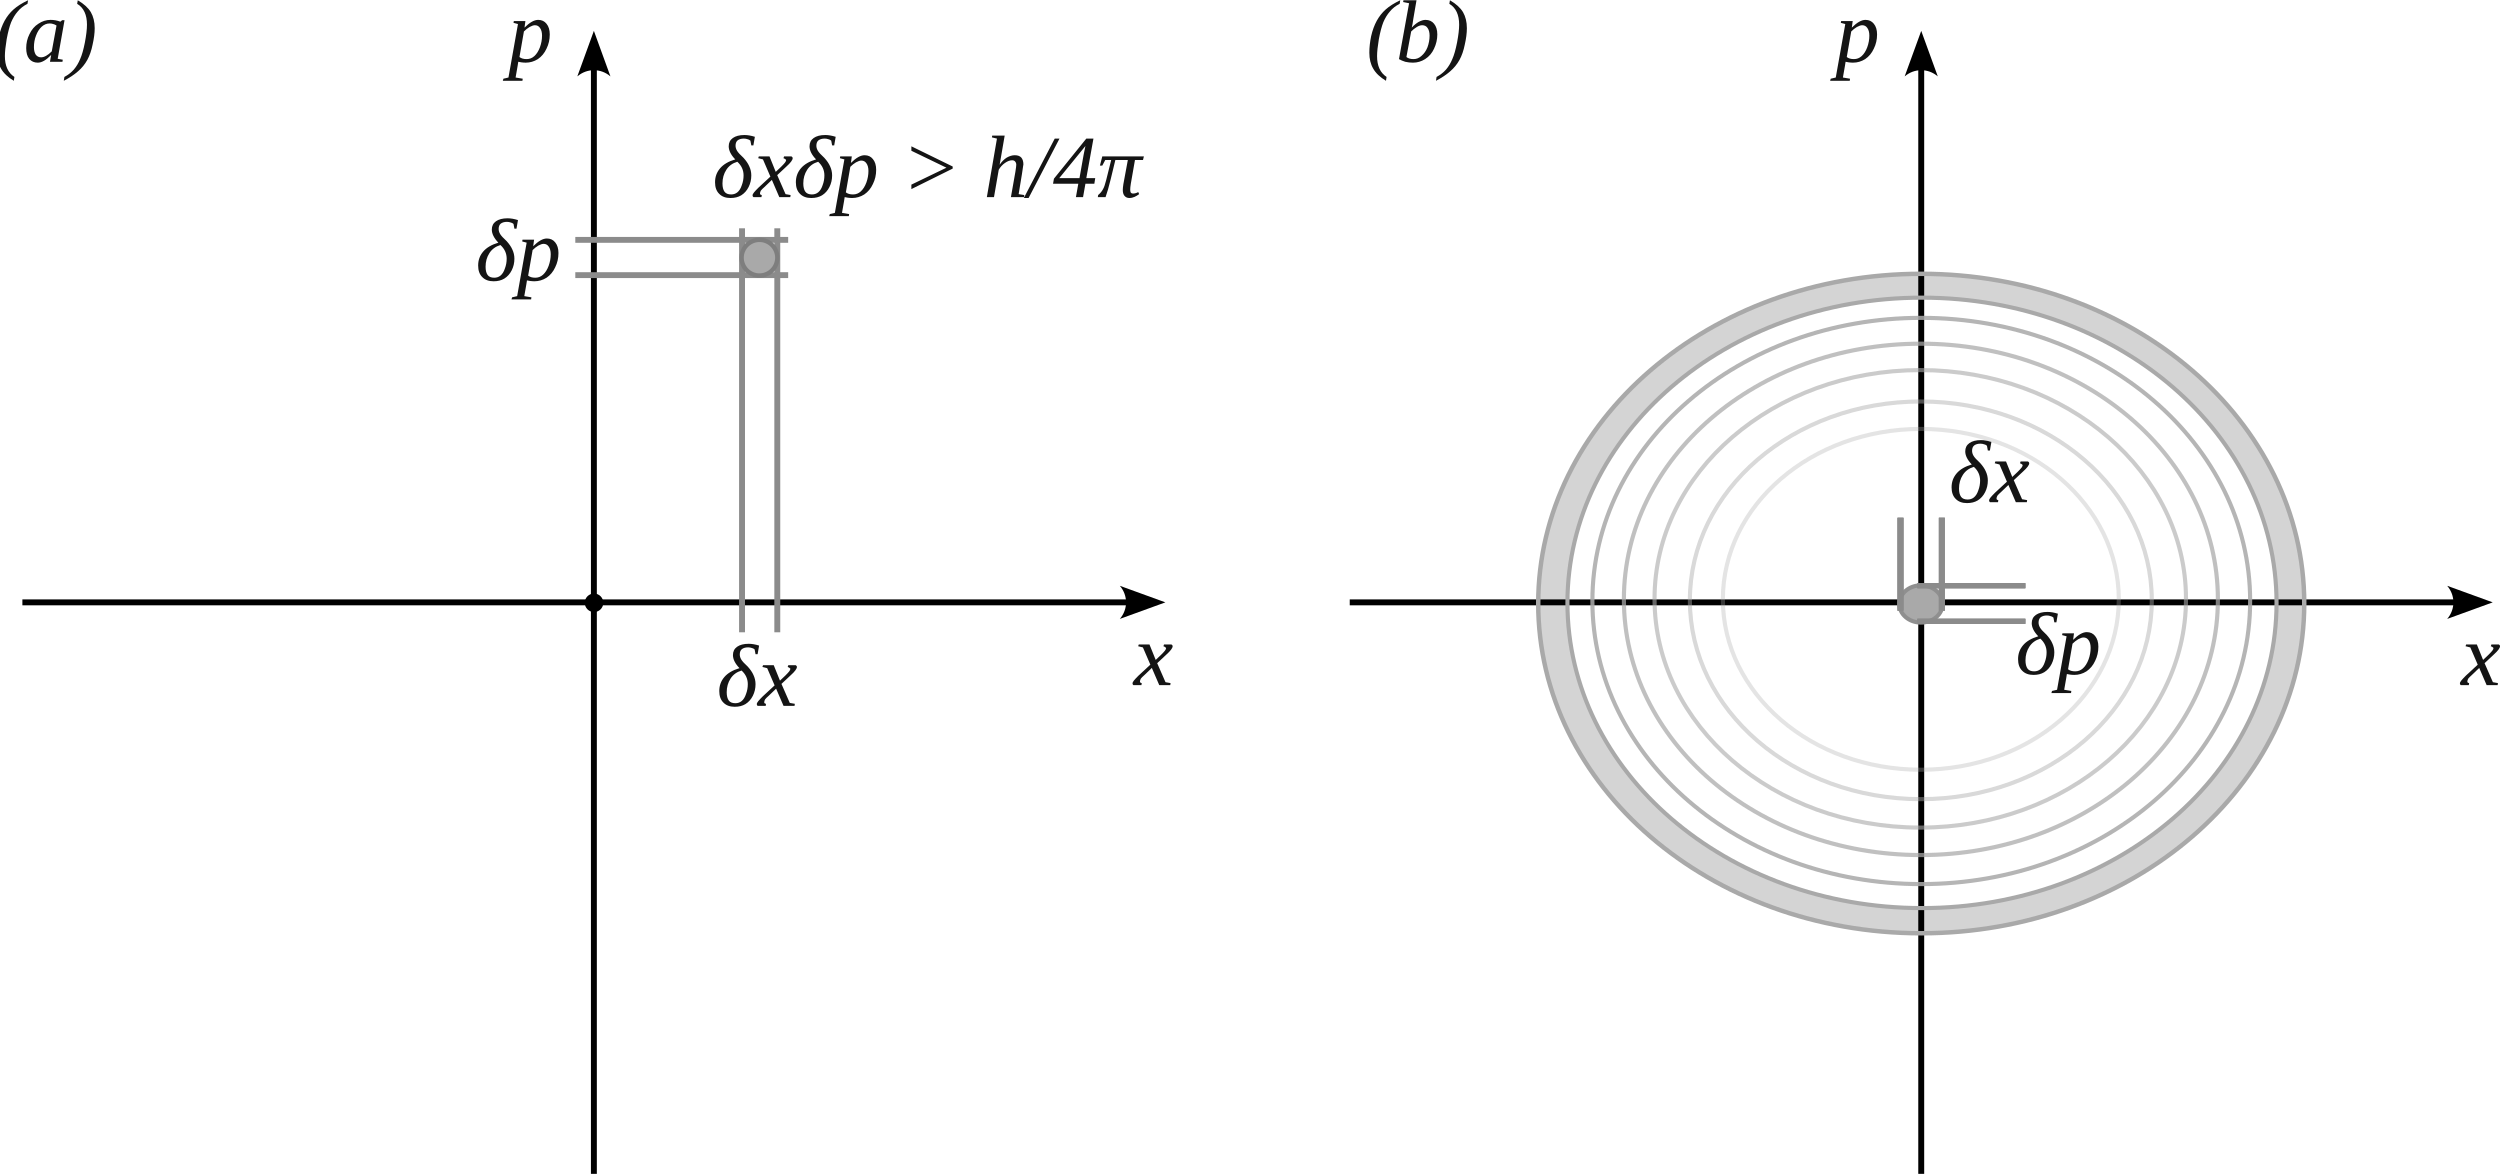
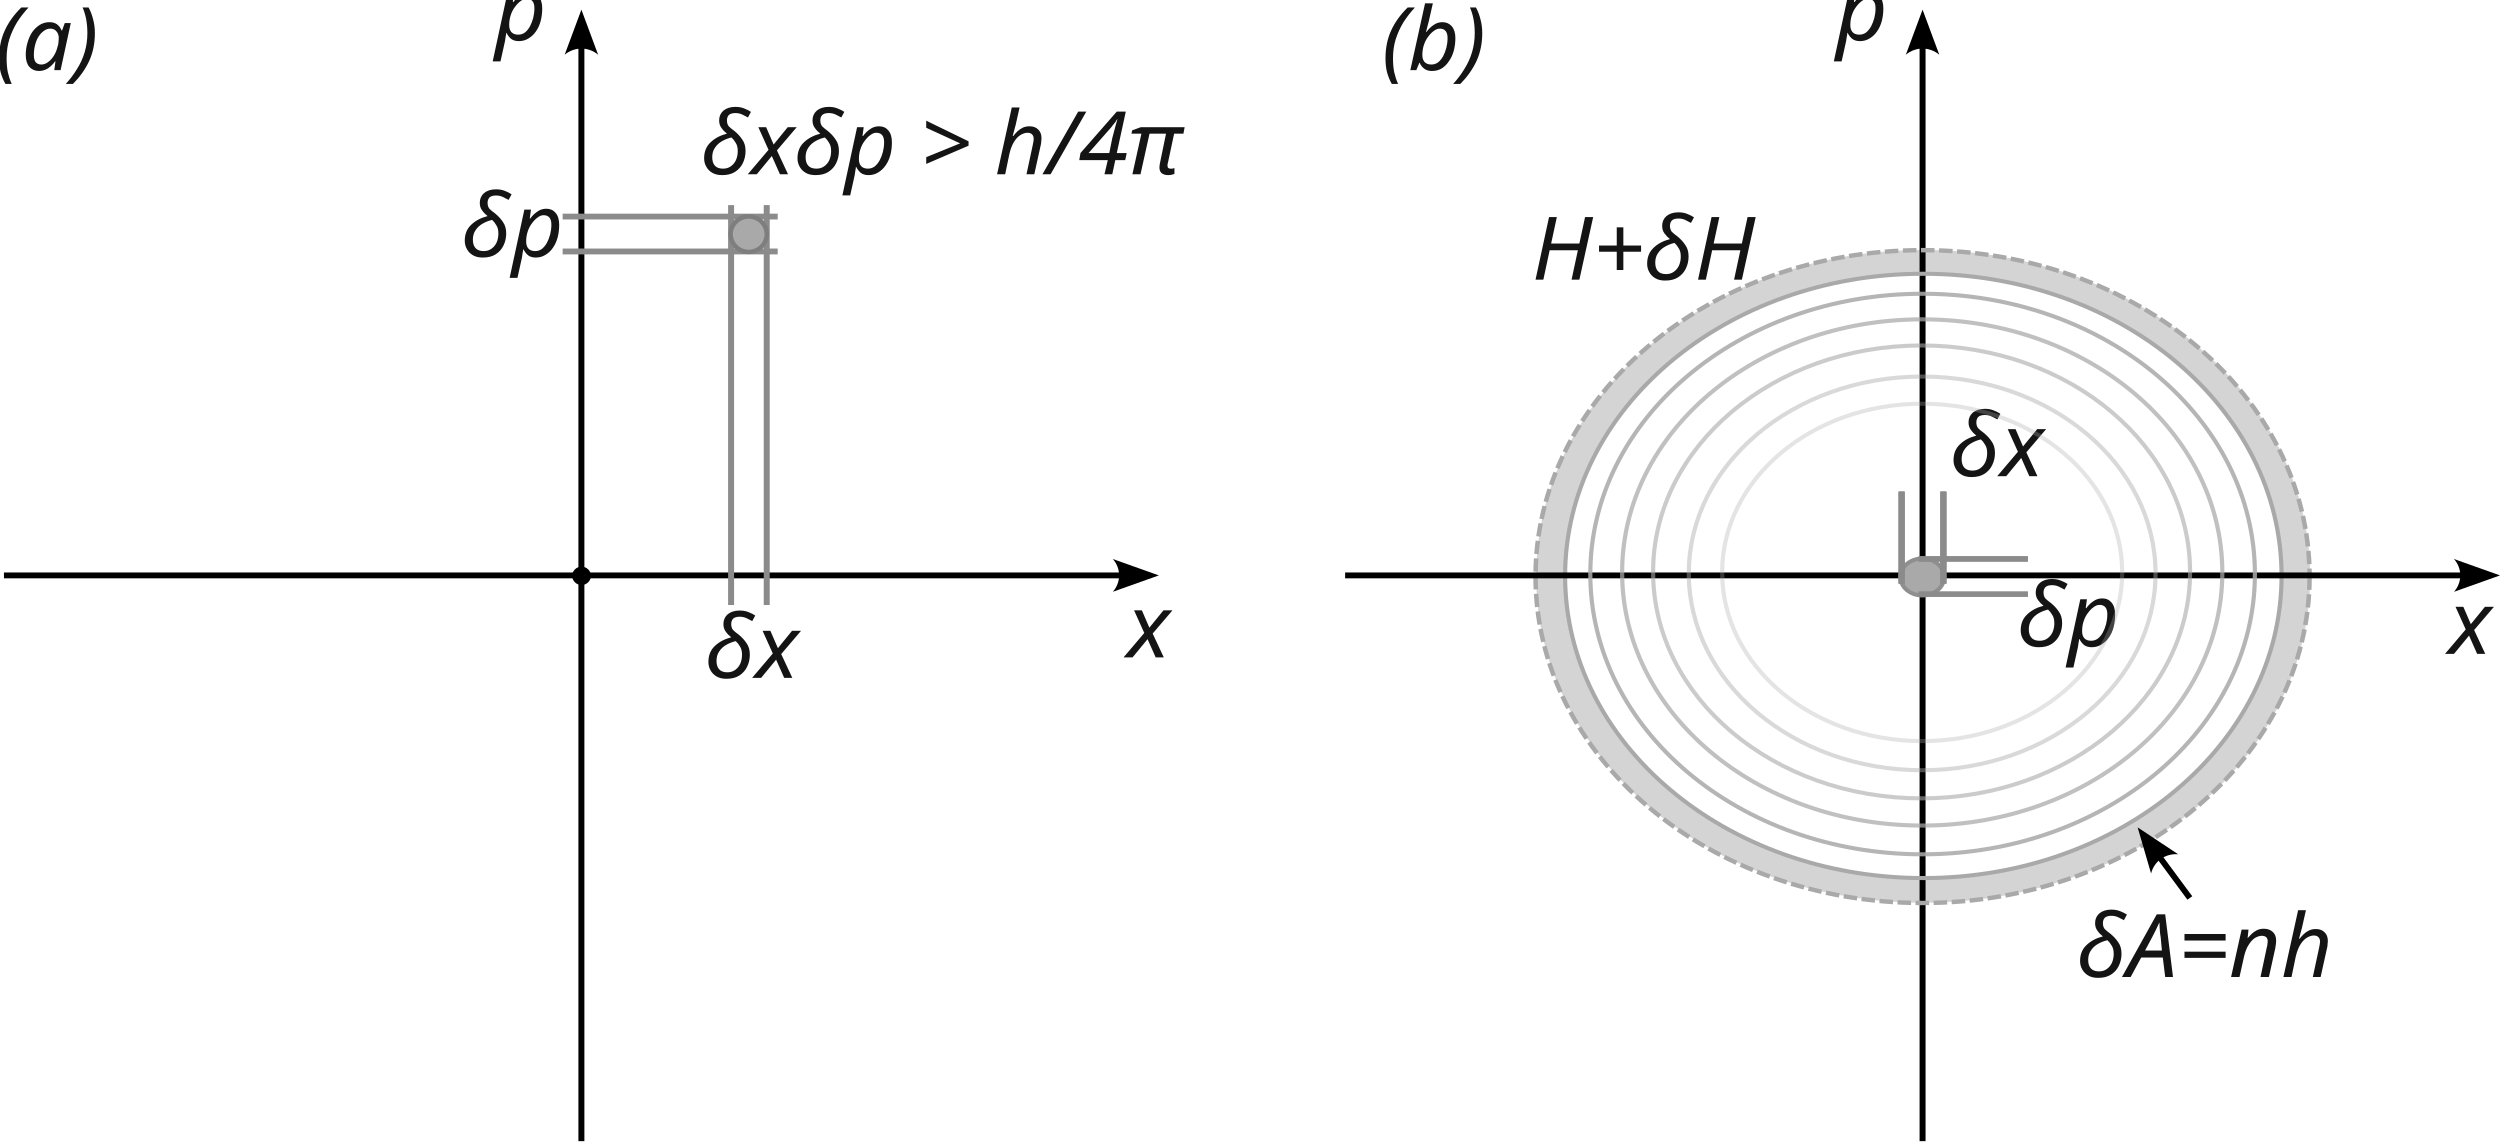
- <svg xmlns="http://www.w3.org/2000/svg" id="svg8" version="1.1" viewBox="0 0 131.463 61.727" height="61.727mm" width="131.463mm">
+ <svg xmlns="http://www.w3.org/2000/svg" id="svg8" version="1.1" viewBox="0 0 110.027 50.223" height="50.223mm" width="110.027mm">
  <defs id="defs2">
    <marker style="overflow:visible" id="Arrow2Mend" refX="0" refY="0" orient="auto" viewBox="0 0 6.93 5.196" markerWidth="6.93" markerHeight="5.196" preserveAspectRatio="xMidYMid">
      <path transform="scale(-0.6)" d="M 8.719,4.034 -2.207,0.016 8.719,-4.002 c -1.745,2.372 -1.735,5.617 -6e-7,8.035 z" style="fill:#6f6565;fill-opacity:1;fill-rule:evenodd;stroke:#6f6565;stroke-width:0.625;stroke-linejoin:round;stroke-opacity:1" id="path1388" />
    </marker>
    <marker orient="auto" refY="0" refX="0" id="Arrow2Mend-8" style="overflow:visible">
      <path id="path1388-5" style="fill:#6f6565;fill-opacity:1;fill-rule:evenodd;stroke:#6f6565;stroke-width:0.625;stroke-linejoin:round;stroke-opacity:1" d="M 8.719,4.034 -2.207,0.016 8.719,-4.002 c -1.745,2.372 -1.735,5.617 -6e-7,8.035 z" transform="scale(-0.6)" />
    </marker>
    <marker orient="auto" refY="0" refX="0" id="Arrow2Mend-5" style="overflow:visible">
      <path id="path1388-4" style="fill:#6f6565;fill-opacity:1;fill-rule:evenodd;stroke:#6f6565;stroke-width:0.625;stroke-linejoin:round;stroke-opacity:1" d="M 8.719,4.034 -2.207,0.016 8.719,-4.002 c -1.745,2.372 -1.735,5.617 -6e-7,8.035 z" transform="scale(-0.6)" />
    </marker>
    <marker orient="auto" refY="0" refX="0" id="Arrow2Mend-1" style="overflow:visible">
      <path id="path1388-9" style="fill:#6f6565;fill-opacity:1;fill-rule:evenodd;stroke:#6f6565;stroke-width:0.625;stroke-linejoin:round;stroke-opacity:1" d="M 8.719,4.034 -2.207,0.016 8.719,-4.002 c -1.745,2.372 -1.735,5.617 -6e-7,8.035 z" transform="scale(-0.6)" />
    </marker>
    <marker orient="auto" refY="0" refX="0" id="Arrow2Mend-58" style="overflow:visible">
      <path id="path1388-6" style="fill:#6f6565;fill-opacity:1;fill-rule:evenodd;stroke:#6f6565;stroke-width:0.625;stroke-linejoin:round;stroke-opacity:1" d="M 8.719,4.034 -2.207,0.016 8.719,-4.002 c -1.745,2.372 -1.735,5.617 -6e-7,8.035 z" transform="scale(-0.6)" />
    </marker>
    <marker orient="auto" refY="0" refX="0" id="Arrow2Mend-13" style="overflow:visible">
      <path id="path1388-97" style="fill:#6f6565;fill-opacity:1;fill-rule:evenodd;stroke:#6f6565;stroke-width:0.625;stroke-linejoin:round;stroke-opacity:1" d="M 8.719,4.034 -2.207,0.016 8.719,-4.002 c -1.745,2.372 -1.735,5.617 -6e-7,8.035 z" transform="scale(-0.6)" />
    </marker>
    <marker orient="auto" refY="0" refX="0" id="Arrow2Mend-7" style="overflow:visible">
      <path id="path1388-50" style="fill:#6f6565;fill-opacity:1;fill-rule:evenodd;stroke:#6f6565;stroke-width:0.625;stroke-linejoin:round;stroke-opacity:1" d="M 8.719,4.034 -2.207,0.016 8.719,-4.002 c -1.745,2.372 -1.735,5.617 -6e-7,8.035 z" transform="scale(-0.6)" />
    </marker>
    <marker orient="auto" refY="0" refX="0" id="Arrow2Mend-87" style="overflow:visible" viewBox="0 0 6.93 5.196" markerWidth="6.93" markerHeight="5.196" preserveAspectRatio="xMidYMid">
      <path id="path1388-1" style="fill:#6f6565;fill-opacity:1;fill-rule:evenodd;stroke:#6f6565;stroke-width:0.625;stroke-linejoin:round;stroke-opacity:1" d="M 8.719,4.034 -2.207,0.016 8.719,-4.002 c -1.745,2.372 -1.735,5.617 -6e-7,8.035 z" transform="scale(-0.6)" />
    </marker>
    <marker orient="auto" refY="0" refX="0" id="Arrow2Mend-85" style="overflow:visible">
      <path id="path1388-67" style="fill:#6f6565;fill-opacity:1;fill-rule:evenodd;stroke:#6f6565;stroke-width:0.625;stroke-linejoin:round;stroke-opacity:1" d="M 8.719,4.034 -2.207,0.016 8.719,-4.002 c -1.745,2.372 -1.735,5.617 -6e-7,8.035 z" transform="scale(-0.6)" />
    </marker>
    <marker orient="auto" refY="0" refX="0" id="Arrow2Mend-87-1" style="overflow:visible">
      <path id="path1388-1-7" style="fill:#6f6565;fill-opacity:1;fill-rule:evenodd;stroke:#6f6565;stroke-width:0.625;stroke-linejoin:round;stroke-opacity:1" d="M 8.719,4.034 -2.207,0.016 8.719,-4.002 c -1.745,2.372 -1.735,5.617 -6e-7,8.035 z" transform="scale(-0.6)" />
    </marker>
    <clipPath id="clipPath8262">
      <path clip-rule="nonzero" d="M 0,0 H 3 V 6.57 H 0 Z m 0,0" id="path6030" />
    </clipPath>
    <clipPath id="clipPath5617">
      <path clip-rule="nonzero" d="M 0,0 H 6 V 8.855 H 0 Z m 0,0" id="path2146" />
    </clipPath>
    <clipPath id="clipPath5775">
      <path clip-rule="nonzero" d="M 5,3 H 8 V 8.855 H 5 Z m 0,0" id="path2412" />
    </clipPath>
    <clipPath id="clipPath5865">
      <path clip-rule="nonzero" d="M 0,0 H 5.949 V 8.855 H 0 Z m 0,0" id="path8477" />
    </clipPath>
    <marker style="overflow:visible" id="Arrow2" refX="0" refY="0" orient="auto-start-reverse" markerWidth="7.7" markerHeight="5.6" viewBox="0 0 7.7 5.6" preserveAspectRatio="xMidYMid">
      <path transform="scale(0.7)" d="M -2,-4 9,0 -2,4 c 2,-2.33 2,-5.66 0,-8 z" style="fill:context-stroke;fill-rule:evenodd;stroke:none" id="arrow2L" />
    </marker>
  </defs>
-   <g id="layer1" transform="translate(-20.37966,-18.16188)">
-     <path id="circle46441" style="fill:#d4d4d4;fill-opacity:1;stroke:none;stroke-width:0.235;stroke-dasharray:none;stroke-dashoffset:0;stroke-opacity:1" d="m 121.439,32.547 a 20.141,17.339 0 0 0 -20.141,17.339 20.141,17.339 0 0 0 20.141,17.339 20.141,17.339 0 0 0 20.141,-17.339 20.141,17.339 0 0 0 -20.141,-17.339 z m 0.041,1.254 a 18.644,16.05 0 0 1 18.644,16.05 18.644,16.05 0 0 1 -18.644,16.05 18.644,16.05 0 0 1 -18.644,-16.05 18.644,16.05 0 0 1 18.644,-16.05 z" />
-     <path style="fill:#141414;stroke:#000000;stroke-width:0.311;stroke-dasharray:none;stroke-opacity:1;marker-end:url(#Arrow2)" d="M 51.609,79.889 V 21.744" id="path4045" />
-     <path style="fill:#141414;stroke:#000000;stroke-width:0.311;stroke-dasharray:none;stroke-opacity:1;marker-end:url(#Arrow2)" d="M 21.557,49.837 H 79.702" id="path5584" />
-     <text xml:space="preserve" style="font-size:4.678px;font-family:Helvetica;-inkscape-font-specification:Helvetica;fill:#141414;stroke:#000000;stroke-width:0.39;stroke-dasharray:none;stroke-opacity:1" x="79.997" y="54.193" id="text5648">
-       <tspan id="tspan5646" style="font-style:italic;font-variant:normal;font-weight:normal;font-stretch:normal;font-family:'Times New Roman';-inkscape-font-specification:'Times New Roman,  Italic';stroke:none;stroke-width:0.39" x="79.997" y="54.193">x</tspan>
-     </text>
-     <text xml:space="preserve" style="font-size:4.678px;font-family:Helvetica;-inkscape-font-specification:Helvetica;fill:#141414;stroke:#000000;stroke-width:0.39;stroke-dasharray:none;stroke-opacity:1" x="47.102" y="21.41" id="text5652">
-       <tspan id="tspan5650" style="font-style:italic;font-variant:normal;font-weight:normal;font-stretch:normal;font-family:'Times New Roman';-inkscape-font-specification:'Times New Roman,  Italic';stroke:none;stroke-width:0.39" x="47.102" y="21.41">p</tspan>
-     </text>
-     <circle style="fill:#000000;fill-opacity:1;stroke:none;stroke-width:0.353;stroke-dasharray:none;stroke-dashoffset:0;stroke-opacity:1" id="circle31262" cx="51.617" cy="49.86" r="0.487" />
-     <g id="g43104" transform="translate(-3.704167)">
-       <path style="fill:#141414;stroke:#8b8b8b;stroke-width:0.311;stroke-dasharray:none;stroke-opacity:1" d="M 63.104,51.411 V 30.167" id="path40630" />
-       <path style="fill:#141414;stroke:#8b8b8b;stroke-width:0.311;stroke-dasharray:none;stroke-opacity:1" d="M 64.958,51.411 V 30.167" id="path40640" />
+   <g id="layer1" transform="translate(-29.70313,-24.65454)">
+     <g id="g6283" transform="matrix(0.8456552,0,0,0.8285336,11.6475,8.686966)">
+       <path id="circle46441" style="fill:#d4d4d4;fill-opacity:1;stroke:none;stroke-width:0.235;stroke-dasharray:none;stroke-dashoffset:0;stroke-opacity:1" d="m 121.439,32.547 a 20.141,17.339 0 0 0 -20.141,17.339 20.141,17.339 0 0 0 20.141,17.339 20.141,17.339 0 0 0 20.141,-17.339 20.141,17.339 0 0 0 -20.141,-17.339 z m 0.041,1.254 a 18.644,16.05 0 0 1 18.644,16.05 18.644,16.05 0 0 1 -18.644,16.05 18.644,16.05 0 0 1 -18.644,-16.05 18.644,16.05 0 0 1 18.644,-16.05 z" />
+       <path style="fill:#141414;stroke:#000000;stroke-width:0.311;stroke-dasharray:none;stroke-opacity:1;marker-end:url(#Arrow2)" d="M 51.609,79.889 V 21.744" id="path4045" />
+       <path style="fill:#141414;stroke:#000000;stroke-width:0.311;stroke-dasharray:none;stroke-opacity:1;marker-end:url(#Arrow2)" d="M 21.557,49.837 H 79.702" id="path5584" />
+       <text xml:space="preserve" style="font-size:4.678px;font-family:Helvetica;-inkscape-font-specification:Helvetica;fill:#141414;stroke:#000000;stroke-width:0.39;stroke-dasharray:none;stroke-opacity:1" x="79.997" y="54.193" id="text5648">
+         <tspan id="tspan5646" style="font-style:italic;font-variant:normal;font-weight:normal;font-stretch:normal;font-family:'Gentium Book Basic';-inkscape-font-specification:'Gentium Book Basic Italic';stroke:none;stroke-width:0.39" x="79.997" y="54.193">x</tspan>
+       </text>
+       <text xml:space="preserve" style="font-size:4.678px;font-family:Helvetica;-inkscape-font-specification:Helvetica;fill:#141414;stroke:#000000;stroke-width:0.39;stroke-dasharray:none;stroke-opacity:1" x="47.102" y="21.41" id="text5652">
+         <tspan id="tspan5650" style="font-style:italic;font-variant:normal;font-weight:normal;font-stretch:normal;font-family:'Gentium Book Basic';-inkscape-font-specification:'Gentium Book Basic Italic';stroke:none;stroke-width:0.39" x="47.102" y="21.41">p</tspan>
+       </text>
+       <circle style="fill:#000000;fill-opacity:1;stroke:none;stroke-width:0.353;stroke-dasharray:none;stroke-dashoffset:0;stroke-opacity:1" id="circle31262" cx="51.617" cy="49.86" r="0.487" />
+       <g id="g43104" transform="translate(-3.704167)">
+         <path style="fill:#141414;stroke:#8b8b8b;stroke-width:0.311;stroke-dasharray:none;stroke-opacity:1" d="M 63.104,51.411 V 30.167" id="path40630" />
+         <path style="fill:#141414;stroke:#8b8b8b;stroke-width:0.311;stroke-dasharray:none;stroke-opacity:1" d="M 64.958,51.411 V 30.167" id="path40640" />
+       </g>
+       <text xml:space="preserve" style="font-style:italic;font-variant:normal;font-size:4.678px;font-family:'Times New Roman';-inkscape-font-specification:TimesNewRomanPS-ItalicMT;writing-mode:lr-tb;fill:#141414;fill-opacity:1;fill-rule:nonzero;stroke:none;stroke-width:0.353" id="text42028" x="58.061" y="55.282">
+         <tspan x="58.061" y="55.282" id="tspan42026" style="font-style:italic;font-variant:normal;font-weight:normal;font-stretch:normal;font-family:'Gentium Book Basic';-inkscape-font-specification:'Gentium Book Basic Italic';stroke-width:0.353">δx</tspan>
+       </text>
+       <g id="g43110" transform="rotate(90,67.18568,34.85746)">
+         <path style="fill:#141414;stroke:#8b8b8b;stroke-width:0.311;stroke-dasharray:none;stroke-opacity:1" d="M 63.104,51.411 V 40.217" id="path43106" />
+         <path style="fill:#141414;stroke:#8b8b8b;stroke-width:0.311;stroke-dasharray:none;stroke-opacity:1" d="M 64.958,51.411 V 40.217" id="path43108" />
+       </g>
+       <text xml:space="preserve" style="font-style:italic;font-variant:normal;font-size:4.678px;font-family:'Times New Roman';-inkscape-font-specification:TimesNewRomanPS-ItalicMT;writing-mode:lr-tb;fill:#141414;fill-opacity:1;fill-rule:nonzero;stroke:none;stroke-width:0.353" id="text43114" x="45.381" y="32.907">
+         <tspan x="45.381" y="32.907" id="tspan43112" style="font-style:italic;font-variant:normal;font-weight:normal;font-stretch:normal;font-family:'Gentium Book Basic';-inkscape-font-specification:'Gentium Book Basic Italic';stroke-width:0.353">δp</tspan>
+       </text>
+       <path style="fill:#141414;stroke:#000000;stroke-width:0.311;stroke-dasharray:none;stroke-opacity:1;marker-end:url(#Arrow2)" d="M 121.408,79.889 V 21.744" id="path43287" />
+       <text xml:space="preserve" style="font-size:4.678px;font-family:Helvetica;-inkscape-font-specification:Helvetica;fill:#141414;stroke:#000000;stroke-width:0.39;stroke-dasharray:none;stroke-opacity:1" x="148.771" y="54.005" id="text43293">
+         <tspan id="tspan43291" style="font-style:italic;font-variant:normal;font-weight:normal;font-stretch:normal;font-family:'Gentium Book Basic';-inkscape-font-specification:'Gentium Book Basic Italic';stroke:none;stroke-width:0.39" x="148.771" y="54.005">x</tspan>
+       </text>
+       <text xml:space="preserve" style="font-size:4.678px;font-family:Helvetica;-inkscape-font-specification:Helvetica;fill:#141414;stroke:#000000;stroke-width:0.39;stroke-dasharray:none;stroke-opacity:1" x="116.9" y="21.41" id="text43297">
+         <tspan id="tspan43295" style="font-style:italic;font-variant:normal;font-weight:normal;font-stretch:normal;font-family:'Gentium Book Basic';-inkscape-font-specification:'Gentium Book Basic Italic';stroke:none;stroke-width:0.39" x="116.9" y="21.41">p</tspan>
+       </text>
+       <text xml:space="preserve" style="font-style:italic;font-variant:normal;font-size:4.678px;font-family:'Times New Roman';-inkscape-font-specification:TimesNewRomanPS-ItalicMT;writing-mode:lr-tb;fill:#141414;fill-opacity:1;fill-rule:nonzero;stroke:none;stroke-width:0.353" id="text43311" x="122.862" y="44.569">
+         <tspan x="122.862" y="44.569" id="tspan43309" style="font-style:italic;font-variant:normal;font-weight:normal;font-stretch:normal;font-family:'Gentium Book Basic';-inkscape-font-specification:'Gentium Book Basic Italic';stroke-width:0.353">δx</tspan>
+       </text>
+       <text xml:space="preserve" style="font-style:italic;font-variant:normal;font-size:4.678px;font-family:'Times New Roman';-inkscape-font-specification:TimesNewRomanPS-ItalicMT;writing-mode:lr-tb;fill:#141414;fill-opacity:1;fill-rule:nonzero;stroke:none;stroke-width:0.353" id="text43325" x="126.359" y="53.606">
+         <tspan x="126.359" y="53.606" id="tspan43323" style="font-style:italic;font-variant:normal;font-weight:normal;font-stretch:normal;font-family:'Gentium Book Basic';-inkscape-font-specification:'Gentium Book Basic Italic';stroke-width:0.353">δp</tspan>
+       </text>
+       <text xml:space="preserve" style="font-style:italic;font-variant:normal;font-size:4.678px;font-family:'Times New Roman';-inkscape-font-specification:TimesNewRomanPS-ItalicMT;writing-mode:lr-tb;fill:#141414;fill-opacity:1;fill-rule:nonzero;stroke:none;stroke-width:0.353" id="text44193" x="57.841" y="28.527">
+         <tspan id="tspan44195" x="57.841" y="28.527" style="font-style:italic;font-variant:normal;font-weight:normal;font-stretch:normal;font-family:'Gentium Book Basic';-inkscape-font-specification:'Gentium Book Basic Italic'">δxδp &gt; h/4π</tspan>
+       </text>
+       <ellipse style="fill:none;fill-opacity:1;stroke:#a9a9a9;stroke-width:0.235;stroke-dasharray:0.705, 0.235;stroke-dashoffset:0;stroke-opacity:1" id="path30674" cx="121.408" cy="49.899" rx="20.141" ry="17.339" />
+       <ellipse style="fill:none;fill-opacity:1;stroke:#a9a9a9;stroke-width:0.217;stroke-dasharray:none;stroke-dashoffset:0;stroke-opacity:1" id="circle44641" cx="121.448" cy="49.864" rx="18.644" ry="16.05" />
+       <path style="fill:#141414;stroke:#000000;stroke-width:0.311;stroke-dasharray:none;stroke-opacity:1;marker-end:url(#Arrow2)" d="M 91.356,49.837 H 149.501" id="path43289" />
+       <ellipse style="fill:#a9a9a9;fill-opacity:1;stroke:#8f8f8f;stroke-width:0.217;stroke-dasharray:none;stroke-dashoffset:0;stroke-opacity:1" id="circle46435" cx="121.395" cy="49.921" rx="1.137" ry="0.979" />
+       <g id="g46456" transform="matrix(0,0.8612201,-1.000409,0,167.5569,-5.110056)">
+         <path style="fill:#141414;stroke:#8b8b8b;stroke-width:0.311;stroke-dasharray:none;stroke-opacity:1" d="M 62.785,46.334 V 40.657" id="path46452" />
+         <path style="fill:#141414;stroke:#8b8b8b;stroke-width:0.311;stroke-dasharray:none;stroke-opacity:1" d="M 64.958,46.334 V 40.657" id="path46454" />
+         <path style="fill:#141414;stroke:#8b8b8b;stroke-width:0.311;stroke-dasharray:none;stroke-opacity:1" d="M 62.785,46.334 V 40.657" id="path46458" />
+         <path style="fill:#141414;stroke:#8b8b8b;stroke-width:0.311;stroke-dasharray:none;stroke-opacity:1" d="M 64.958,46.334 V 40.657" id="path46460" />
+         <path style="fill:#141414;stroke:#8b8b8b;stroke-width:0.311;stroke-dasharray:none;stroke-opacity:1" d="M 62.785,46.334 V 40.657" id="path46462" />
+         <path style="fill:#141414;stroke:#8b8b8b;stroke-width:0.311;stroke-dasharray:none;stroke-opacity:1" d="M 64.958,46.334 V 40.657" id="path46464" />
+       </g>
+       <g id="g46478" transform="matrix(-1.000409,0,0,-0.8612201,185.3018,85.29064)">
+         <path style="fill:#141414;stroke:#8b8b8b;stroke-width:0.311;stroke-dasharray:none;stroke-opacity:1" d="M 62.785,46.334 V 40.657" id="path46466" />
+         <path style="fill:#141414;stroke:#8b8b8b;stroke-width:0.311;stroke-dasharray:none;stroke-opacity:1" d="M 64.958,46.334 V 40.657" id="path46468" />
+         <path style="fill:#141414;stroke:#8b8b8b;stroke-width:0.311;stroke-dasharray:none;stroke-opacity:1" d="M 62.785,46.334 V 40.657" id="path46470" />
+         <path style="fill:#141414;stroke:#8b8b8b;stroke-width:0.311;stroke-dasharray:none;stroke-opacity:1" d="M 64.958,46.334 V 40.657" id="path46472" />
+         <path style="fill:#141414;stroke:#8b8b8b;stroke-width:0.311;stroke-dasharray:none;stroke-opacity:1" d="M 62.785,46.334 V 40.657" id="path46474" />
+         <path style="fill:#141414;stroke:#8b8b8b;stroke-width:0.311;stroke-dasharray:none;stroke-opacity:1" d="M 64.958,46.334 V 40.657" id="path46476" />
+       </g>
+       <ellipse style="opacity:0.862;fill:none;fill-opacity:1;stroke:#a9a9a9;stroke-width:0.217;stroke-dasharray:none;stroke-dashoffset:0;stroke-opacity:1" id="circle46665" cx="121.41" cy="49.764" rx="17.294" ry="14.888" />
+       <ellipse style="opacity:0.727;fill:none;fill-opacity:1;stroke:#a9a9a9;stroke-width:0.219;stroke-dasharray:none;stroke-dashoffset:0;stroke-opacity:1" id="circle46667" cx="121.39" cy="49.68" rx="15.618" ry="13.445" />
+       <ellipse style="opacity:0.598;fill:none;fill-opacity:1;stroke:#a9a9a9;stroke-width:0.217;stroke-dasharray:none;stroke-dashoffset:0;stroke-opacity:1" id="circle46669" cx="121.357" cy="49.652" rx="13.973" ry="12.029" />
+       <circle style="fill:#a9a9a9;fill-opacity:1;stroke:#7e7e7e;stroke-width:0.234;stroke-dasharray:none;stroke-dashoffset:0;stroke-opacity:1" id="circle31264" cx="60.316" cy="31.713" r="0.941" />
+       <ellipse style="opacity:0.448;fill:none;fill-opacity:1;stroke:#a9a9a9;stroke-width:0.217;stroke-dasharray:none;stroke-dashoffset:0;stroke-opacity:1" id="circle47701" cx="121.387" cy="49.73" rx="12.145" ry="10.456" />
+       <ellipse style="opacity:0.313;fill:none;fill-opacity:1;stroke:#a9a9a9;stroke-width:0.217;stroke-dasharray:none;stroke-dashoffset:0;stroke-opacity:1" id="circle47703" cx="121.387" cy="49.678" rx="10.41" ry="8.961" />
+       <text xml:space="preserve" style="font-size:4.678px;font-family:Helvetica;-inkscape-font-specification:Helvetica;fill:#141414;stroke:#000000;stroke-width:0.39;stroke-dasharray:none;stroke-opacity:1" x="21.118" y="22.998" id="text47795">
+         <tspan id="tspan47793" style="font-style:italic;font-variant:normal;font-weight:normal;font-stretch:normal;font-family:'Gentium Book Basic';-inkscape-font-specification:'Gentium Book Basic Italic';stroke:none;stroke-width:0.39" x="21.118" y="22.998">(a)</tspan>
+       </text>
+       <text xml:space="preserve" style="font-size:4.678px;font-family:Helvetica;-inkscape-font-specification:Helvetica;fill:#141414;stroke:#000000;stroke-width:0.39;stroke-dasharray:none;stroke-opacity:1" x="93.271" y="22.998" id="text47851">
+         <tspan id="tspan47849" style="font-style:italic;font-variant:normal;font-weight:normal;font-stretch:normal;font-family:'Gentium Book Basic';-inkscape-font-specification:'Gentium Book Basic Italic';stroke:none;stroke-width:0.39" x="93.271" y="22.998">(b)</tspan>
+       </text>
+       <text xml:space="preserve" style="font-size:4.678px;font-family:Helvetica;-inkscape-font-specification:Helvetica;fill:#141414;stroke:#000000;stroke-width:0.39;stroke-dasharray:none;stroke-opacity:1" x="101.064" y="34.131" id="text1666">
+         <tspan id="tspan1664" style="font-style:italic;font-variant:normal;font-weight:normal;font-stretch:normal;font-family:'Gentium Book Basic';-inkscape-font-specification:'Gentium Book Basic Italic';stroke:none;stroke-width:0.39" x="101.064" y="34.131">H+δH</tspan>
+       </text>
+       <text xml:space="preserve" style="font-size:4.678px;font-family:Helvetica;-inkscape-font-specification:Helvetica;fill:#141414;stroke:#000000;stroke-width:0.39;stroke-dasharray:none;stroke-opacity:1" x="129.448" y="71.17" id="text1670">
+         <tspan id="tspan1668" style="font-style:italic;font-variant:normal;font-weight:normal;font-stretch:normal;font-family:'Gentium Book Basic';-inkscape-font-specification:'Gentium Book Basic Italic';stroke:none;stroke-width:0.39" x="129.448" y="71.17">δA=nh</tspan>
+       </text>
+       <path style="fill:#141414;stroke:#000000;stroke-width:0.311;stroke-dasharray:none;stroke-opacity:1;marker-end:url(#Arrow2)" d="m 135.317,66.971 -1.567,-2.163" id="path1672" />
    </g>
-     <text xml:space="preserve" style="font-style:italic;font-variant:normal;font-size:4.678px;font-family:'Times New Roman';-inkscape-font-specification:TimesNewRomanPS-ItalicMT;writing-mode:lr-tb;fill:#141414;fill-opacity:1;fill-rule:nonzero;stroke:none;stroke-width:0.353" id="text42028" x="58.061" y="55.282">
-       <tspan x="58.061" y="55.282" id="tspan42026" style="stroke-width:0.353">δx</tspan>
-     </text>
-     <g id="g43110" transform="rotate(90,67.18568,34.85746)">
-       <path style="fill:#141414;stroke:#8b8b8b;stroke-width:0.311;stroke-dasharray:none;stroke-opacity:1" d="M 63.104,51.411 V 40.217" id="path43106" />
-       <path style="fill:#141414;stroke:#8b8b8b;stroke-width:0.311;stroke-dasharray:none;stroke-opacity:1" d="M 64.958,51.411 V 40.217" id="path43108" />
-     </g>
-     <text xml:space="preserve" style="font-style:italic;font-variant:normal;font-size:4.678px;font-family:'Times New Roman';-inkscape-font-specification:TimesNewRomanPS-ItalicMT;writing-mode:lr-tb;fill:#141414;fill-opacity:1;fill-rule:nonzero;stroke:none;stroke-width:0.353" id="text43114" x="45.381" y="32.907">
-       <tspan x="45.381" y="32.907" id="tspan43112" style="stroke-width:0.353">δp</tspan>
-     </text>
-     <path style="fill:#141414;stroke:#000000;stroke-width:0.311;stroke-dasharray:none;stroke-opacity:1;marker-end:url(#Arrow2)" d="M 121.408,79.889 V 21.744" id="path43287" />
-     <path style="fill:#141414;stroke:#000000;stroke-width:0.311;stroke-dasharray:none;stroke-opacity:1;marker-end:url(#Arrow2)" d="M 91.356,49.837 H 149.501" id="path43289" />
-     <text xml:space="preserve" style="font-size:4.678px;font-family:Helvetica;-inkscape-font-specification:Helvetica;fill:#141414;stroke:#000000;stroke-width:0.39;stroke-dasharray:none;stroke-opacity:1" x="149.796" y="54.193" id="text43293">
-       <tspan id="tspan43291" style="font-style:italic;font-variant:normal;font-weight:normal;font-stretch:normal;font-family:'Times New Roman';-inkscape-font-specification:'Times New Roman,  Italic';stroke:none;stroke-width:0.39" x="149.796" y="54.193">x</tspan>
-     </text>
-     <text xml:space="preserve" style="font-size:4.678px;font-family:Helvetica;-inkscape-font-specification:Helvetica;fill:#141414;stroke:#000000;stroke-width:0.39;stroke-dasharray:none;stroke-opacity:1" x="116.9" y="21.41" id="text43297">
-       <tspan id="tspan43295" style="font-style:italic;font-variant:normal;font-weight:normal;font-stretch:normal;font-family:'Times New Roman';-inkscape-font-specification:'Times New Roman,  Italic';stroke:none;stroke-width:0.39" x="116.9" y="21.41">p</tspan>
-     </text>
-     <text xml:space="preserve" style="font-style:italic;font-variant:normal;font-size:4.678px;font-family:'Times New Roman';-inkscape-font-specification:TimesNewRomanPS-ItalicMT;writing-mode:lr-tb;fill:#141414;fill-opacity:1;fill-rule:nonzero;stroke:none;stroke-width:0.353" id="text43311" x="122.862" y="44.569">
-       <tspan x="122.862" y="44.569" id="tspan43309" style="stroke-width:0.353">δx</tspan>
-     </text>
-     <text xml:space="preserve" style="font-style:italic;font-variant:normal;font-size:4.678px;font-family:'Times New Roman';-inkscape-font-specification:TimesNewRomanPS-ItalicMT;writing-mode:lr-tb;fill:#141414;fill-opacity:1;fill-rule:nonzero;stroke:none;stroke-width:0.353" id="text43325" x="126.359" y="53.606">
-       <tspan x="126.359" y="53.606" id="tspan43323" style="stroke-width:0.353">δp</tspan>
-     </text>
-     <text xml:space="preserve" style="font-style:italic;font-variant:normal;font-size:4.678px;font-family:'Times New Roman';-inkscape-font-specification:TimesNewRomanPS-ItalicMT;writing-mode:lr-tb;fill:#141414;fill-opacity:1;fill-rule:nonzero;stroke:none;stroke-width:0.353" id="text44193" x="57.841" y="28.527">
-       <tspan id="tspan44195" x="57.841" y="28.527">δxδp &gt; h/4π</tspan>
-     </text>
-     <ellipse style="fill:none;fill-opacity:1;stroke:#a9a9a9;stroke-width:0.235;stroke-dasharray:none;stroke-dashoffset:0;stroke-opacity:1" id="path30674" cx="121.408" cy="49.899" rx="20.141" ry="17.339" />
-     <ellipse style="fill:none;fill-opacity:1;stroke:#a9a9a9;stroke-width:0.217;stroke-dasharray:none;stroke-dashoffset:0;stroke-opacity:1" id="circle44641" cx="121.448" cy="49.864" rx="18.644" ry="16.05" />
-     <ellipse style="fill:#a9a9a9;fill-opacity:1;stroke:#8f8f8f;stroke-width:0.217;stroke-dasharray:none;stroke-dashoffset:0;stroke-opacity:1" id="circle46435" cx="121.395" cy="49.921" rx="1.137" ry="0.979" />
-     <g id="g46456" transform="matrix(0,0.8612201,-1.000409,0,167.5569,-5.110056)">
-       <path style="fill:#141414;stroke:#8b8b8b;stroke-width:0.311;stroke-dasharray:none;stroke-opacity:1" d="M 62.785,46.334 V 40.657" id="path46452" />
-       <path style="fill:#141414;stroke:#8b8b8b;stroke-width:0.311;stroke-dasharray:none;stroke-opacity:1" d="M 64.958,46.334 V 40.657" id="path46454" />
-       <path style="fill:#141414;stroke:#8b8b8b;stroke-width:0.311;stroke-dasharray:none;stroke-opacity:1" d="M 62.785,46.334 V 40.657" id="path46458" />
-       <path style="fill:#141414;stroke:#8b8b8b;stroke-width:0.311;stroke-dasharray:none;stroke-opacity:1" d="M 64.958,46.334 V 40.657" id="path46460" />
-       <path style="fill:#141414;stroke:#8b8b8b;stroke-width:0.311;stroke-dasharray:none;stroke-opacity:1" d="M 62.785,46.334 V 40.657" id="path46462" />
-       <path style="fill:#141414;stroke:#8b8b8b;stroke-width:0.311;stroke-dasharray:none;stroke-opacity:1" d="M 64.958,46.334 V 40.657" id="path46464" />
-     </g>
-     <g id="g46478" transform="matrix(-1.000409,0,0,-0.8612201,185.3018,85.29064)">
-       <path style="fill:#141414;stroke:#8b8b8b;stroke-width:0.311;stroke-dasharray:none;stroke-opacity:1" d="M 62.785,46.334 V 40.657" id="path46466" />
-       <path style="fill:#141414;stroke:#8b8b8b;stroke-width:0.311;stroke-dasharray:none;stroke-opacity:1" d="M 64.958,46.334 V 40.657" id="path46468" />
-       <path style="fill:#141414;stroke:#8b8b8b;stroke-width:0.311;stroke-dasharray:none;stroke-opacity:1" d="M 62.785,46.334 V 40.657" id="path46470" />
-       <path style="fill:#141414;stroke:#8b8b8b;stroke-width:0.311;stroke-dasharray:none;stroke-opacity:1" d="M 64.958,46.334 V 40.657" id="path46472" />
-       <path style="fill:#141414;stroke:#8b8b8b;stroke-width:0.311;stroke-dasharray:none;stroke-opacity:1" d="M 62.785,46.334 V 40.657" id="path46474" />
-       <path style="fill:#141414;stroke:#8b8b8b;stroke-width:0.311;stroke-dasharray:none;stroke-opacity:1" d="M 64.958,46.334 V 40.657" id="path46476" />
-     </g>
-     <ellipse style="opacity:0.862;fill:none;fill-opacity:1;stroke:#a9a9a9;stroke-width:0.217;stroke-dasharray:none;stroke-dashoffset:0;stroke-opacity:1" id="circle46665" cx="121.41" cy="49.764" rx="17.294" ry="14.888" />
-     <ellipse style="opacity:0.727;fill:none;fill-opacity:1;stroke:#a9a9a9;stroke-width:0.219;stroke-dasharray:none;stroke-dashoffset:0;stroke-opacity:1" id="circle46667" cx="121.39" cy="49.68" rx="15.618" ry="13.445" />
-     <ellipse style="opacity:0.598;fill:none;fill-opacity:1;stroke:#a9a9a9;stroke-width:0.217;stroke-dasharray:none;stroke-dashoffset:0;stroke-opacity:1" id="circle46669" cx="121.357" cy="49.652" rx="13.973" ry="12.029" />
-     <circle style="fill:#a9a9a9;fill-opacity:1;stroke:#7e7e7e;stroke-width:0.234;stroke-dasharray:none;stroke-dashoffset:0;stroke-opacity:1" id="circle31264" cx="60.316" cy="31.713" r="0.941" />
-     <ellipse style="opacity:0.448;fill:none;fill-opacity:1;stroke:#a9a9a9;stroke-width:0.217;stroke-dasharray:none;stroke-dashoffset:0;stroke-opacity:1" id="circle47701" cx="121.387" cy="49.73" rx="12.145" ry="10.456" />
-     <ellipse style="opacity:0.313;fill:none;fill-opacity:1;stroke:#a9a9a9;stroke-width:0.217;stroke-dasharray:none;stroke-dashoffset:0;stroke-opacity:1" id="circle47703" cx="121.387" cy="49.678" rx="10.41" ry="8.961" />
-     <text xml:space="preserve" style="font-size:4.678px;font-family:Helvetica;-inkscape-font-specification:Helvetica;fill:#141414;stroke:#000000;stroke-width:0.39;stroke-dasharray:none;stroke-opacity:1" x="20.06" y="21.41" id="text47795">
-       <tspan id="tspan47793" style="font-style:italic;font-variant:normal;font-weight:normal;font-stretch:normal;font-family:'Times New Roman';-inkscape-font-specification:'Times New Roman,  Italic';stroke:none;stroke-width:0.39" x="20.06" y="21.41">(a)</tspan>
-     </text>
-     <text xml:space="preserve" style="font-size:4.678px;font-family:Helvetica;-inkscape-font-specification:Helvetica;fill:#141414;stroke:#000000;stroke-width:0.39;stroke-dasharray:none;stroke-opacity:1" x="92.213" y="21.41" id="text47851">
-       <tspan id="tspan47849" style="font-style:italic;font-variant:normal;font-weight:normal;font-stretch:normal;font-family:'Times New Roman';-inkscape-font-specification:'Times New Roman,  Italic';stroke:none;stroke-width:0.39" x="92.213" y="21.41">(b)</tspan>
-     </text>
  </g>
</svg>
